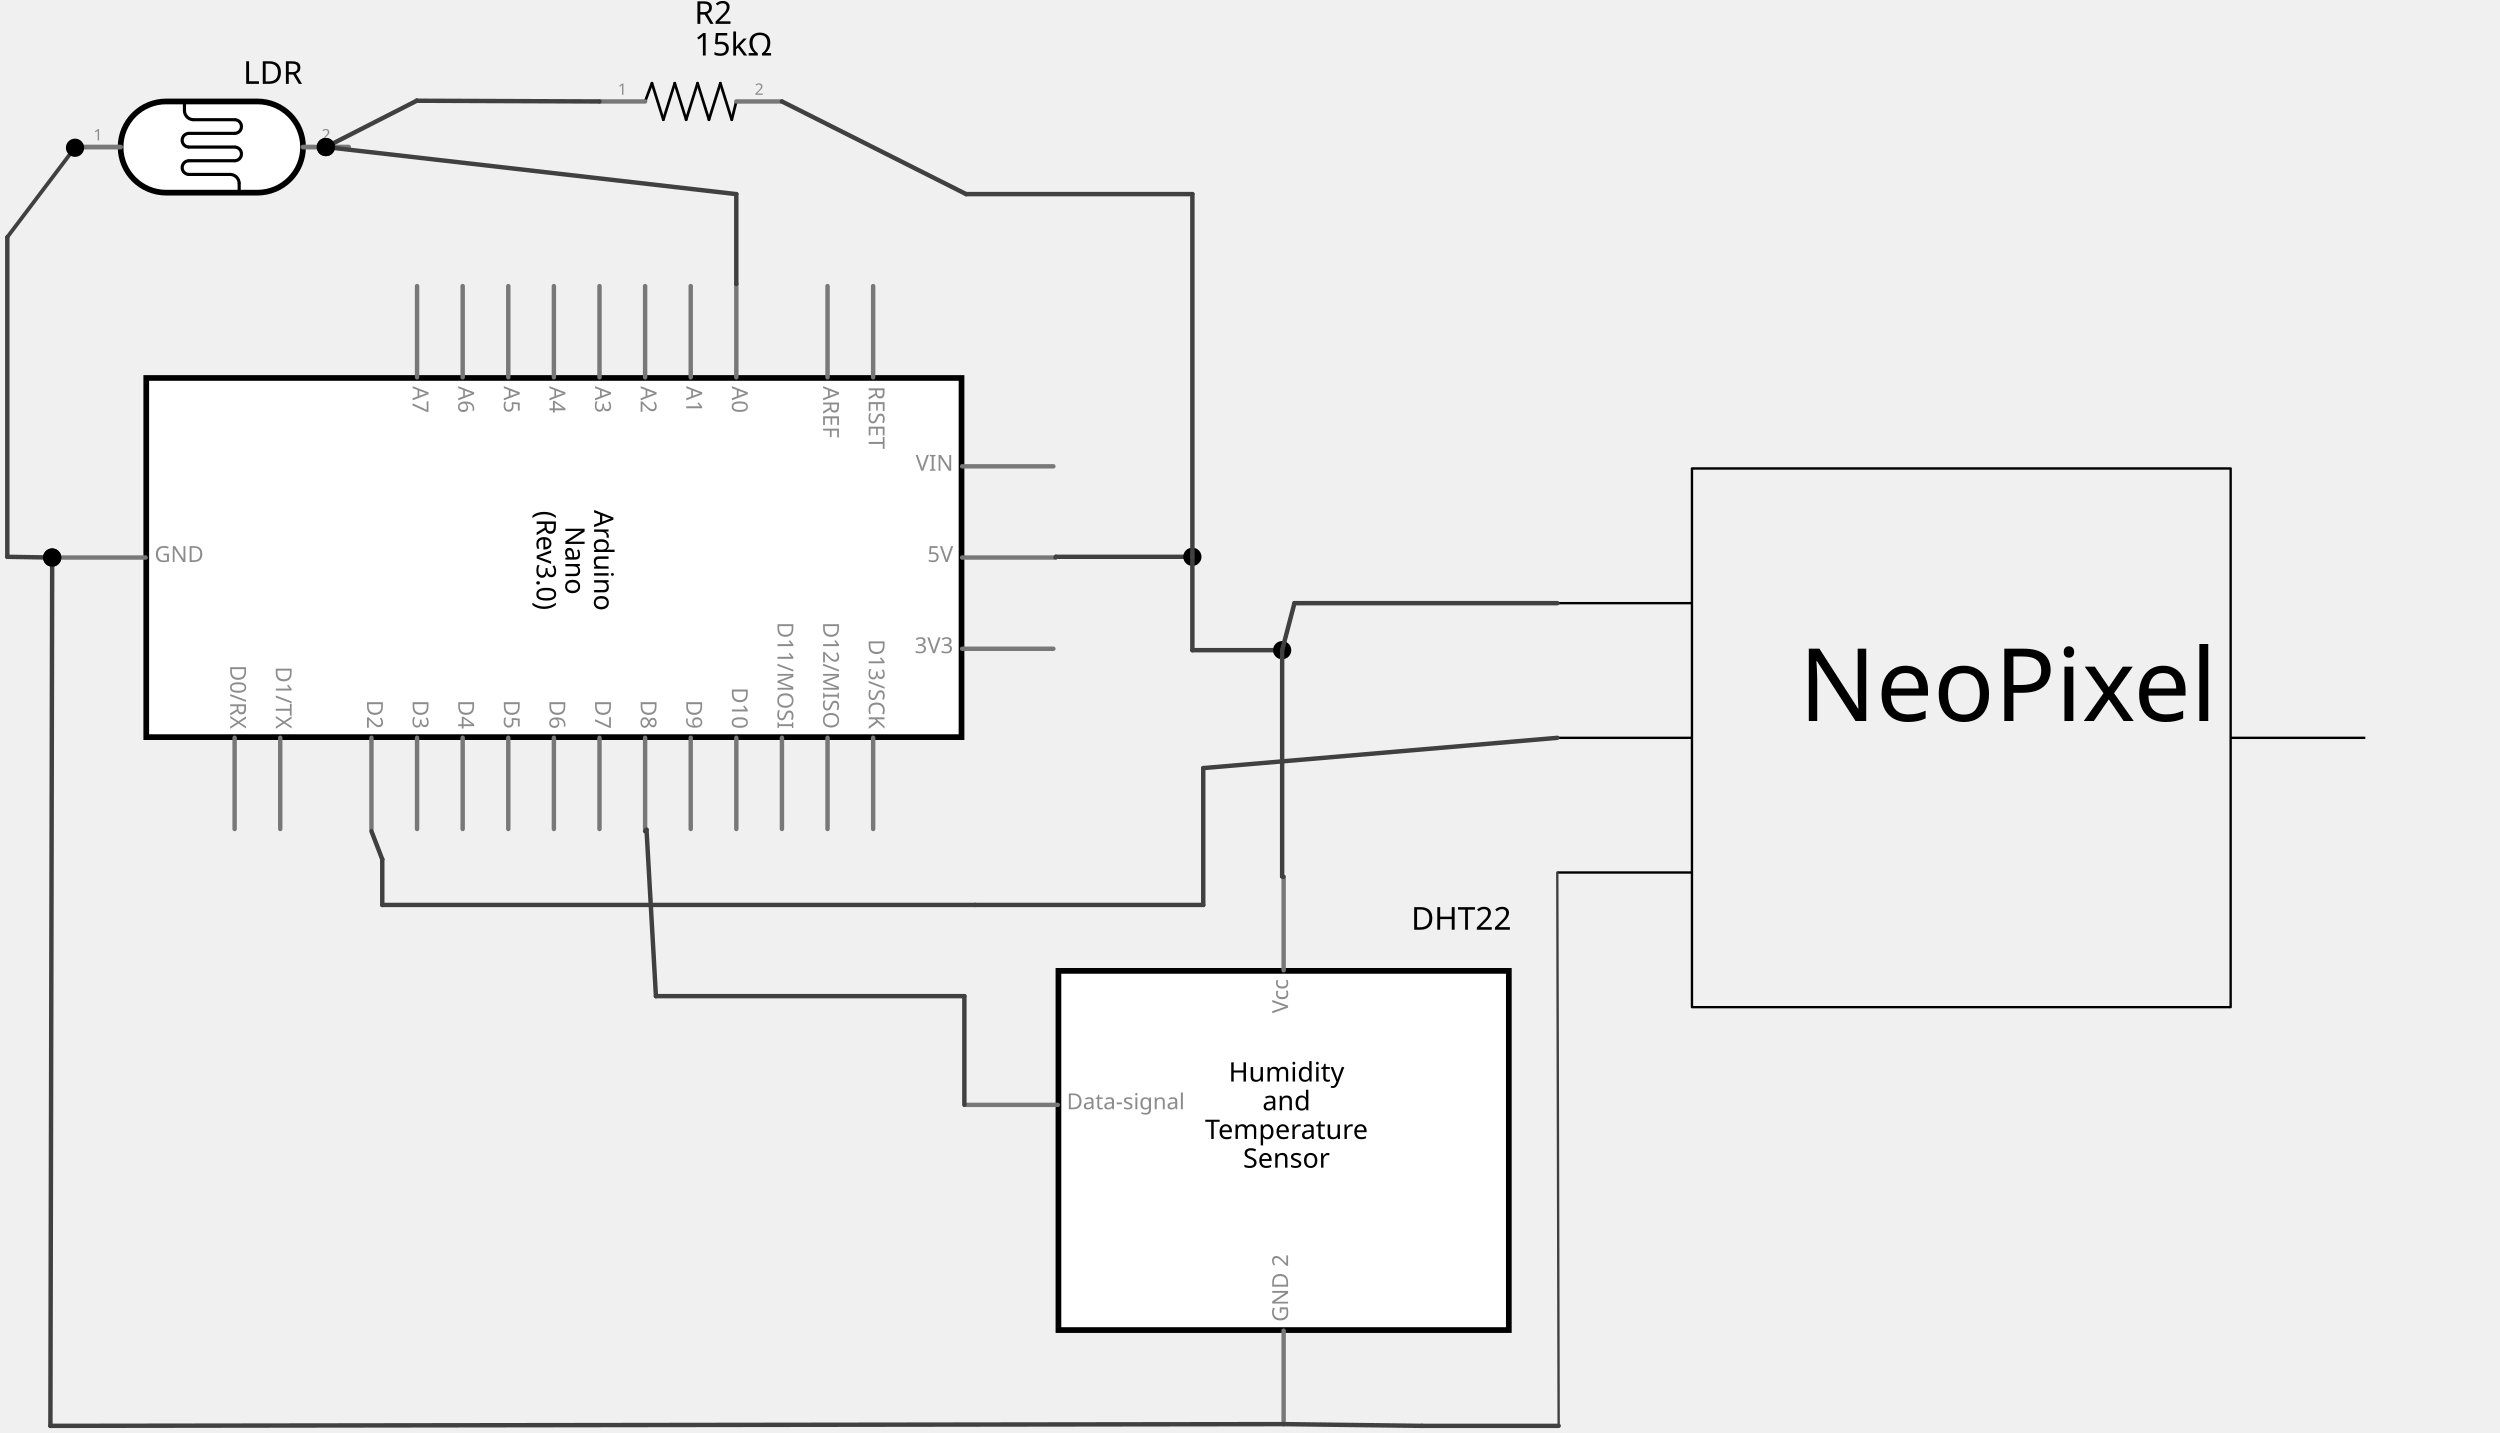
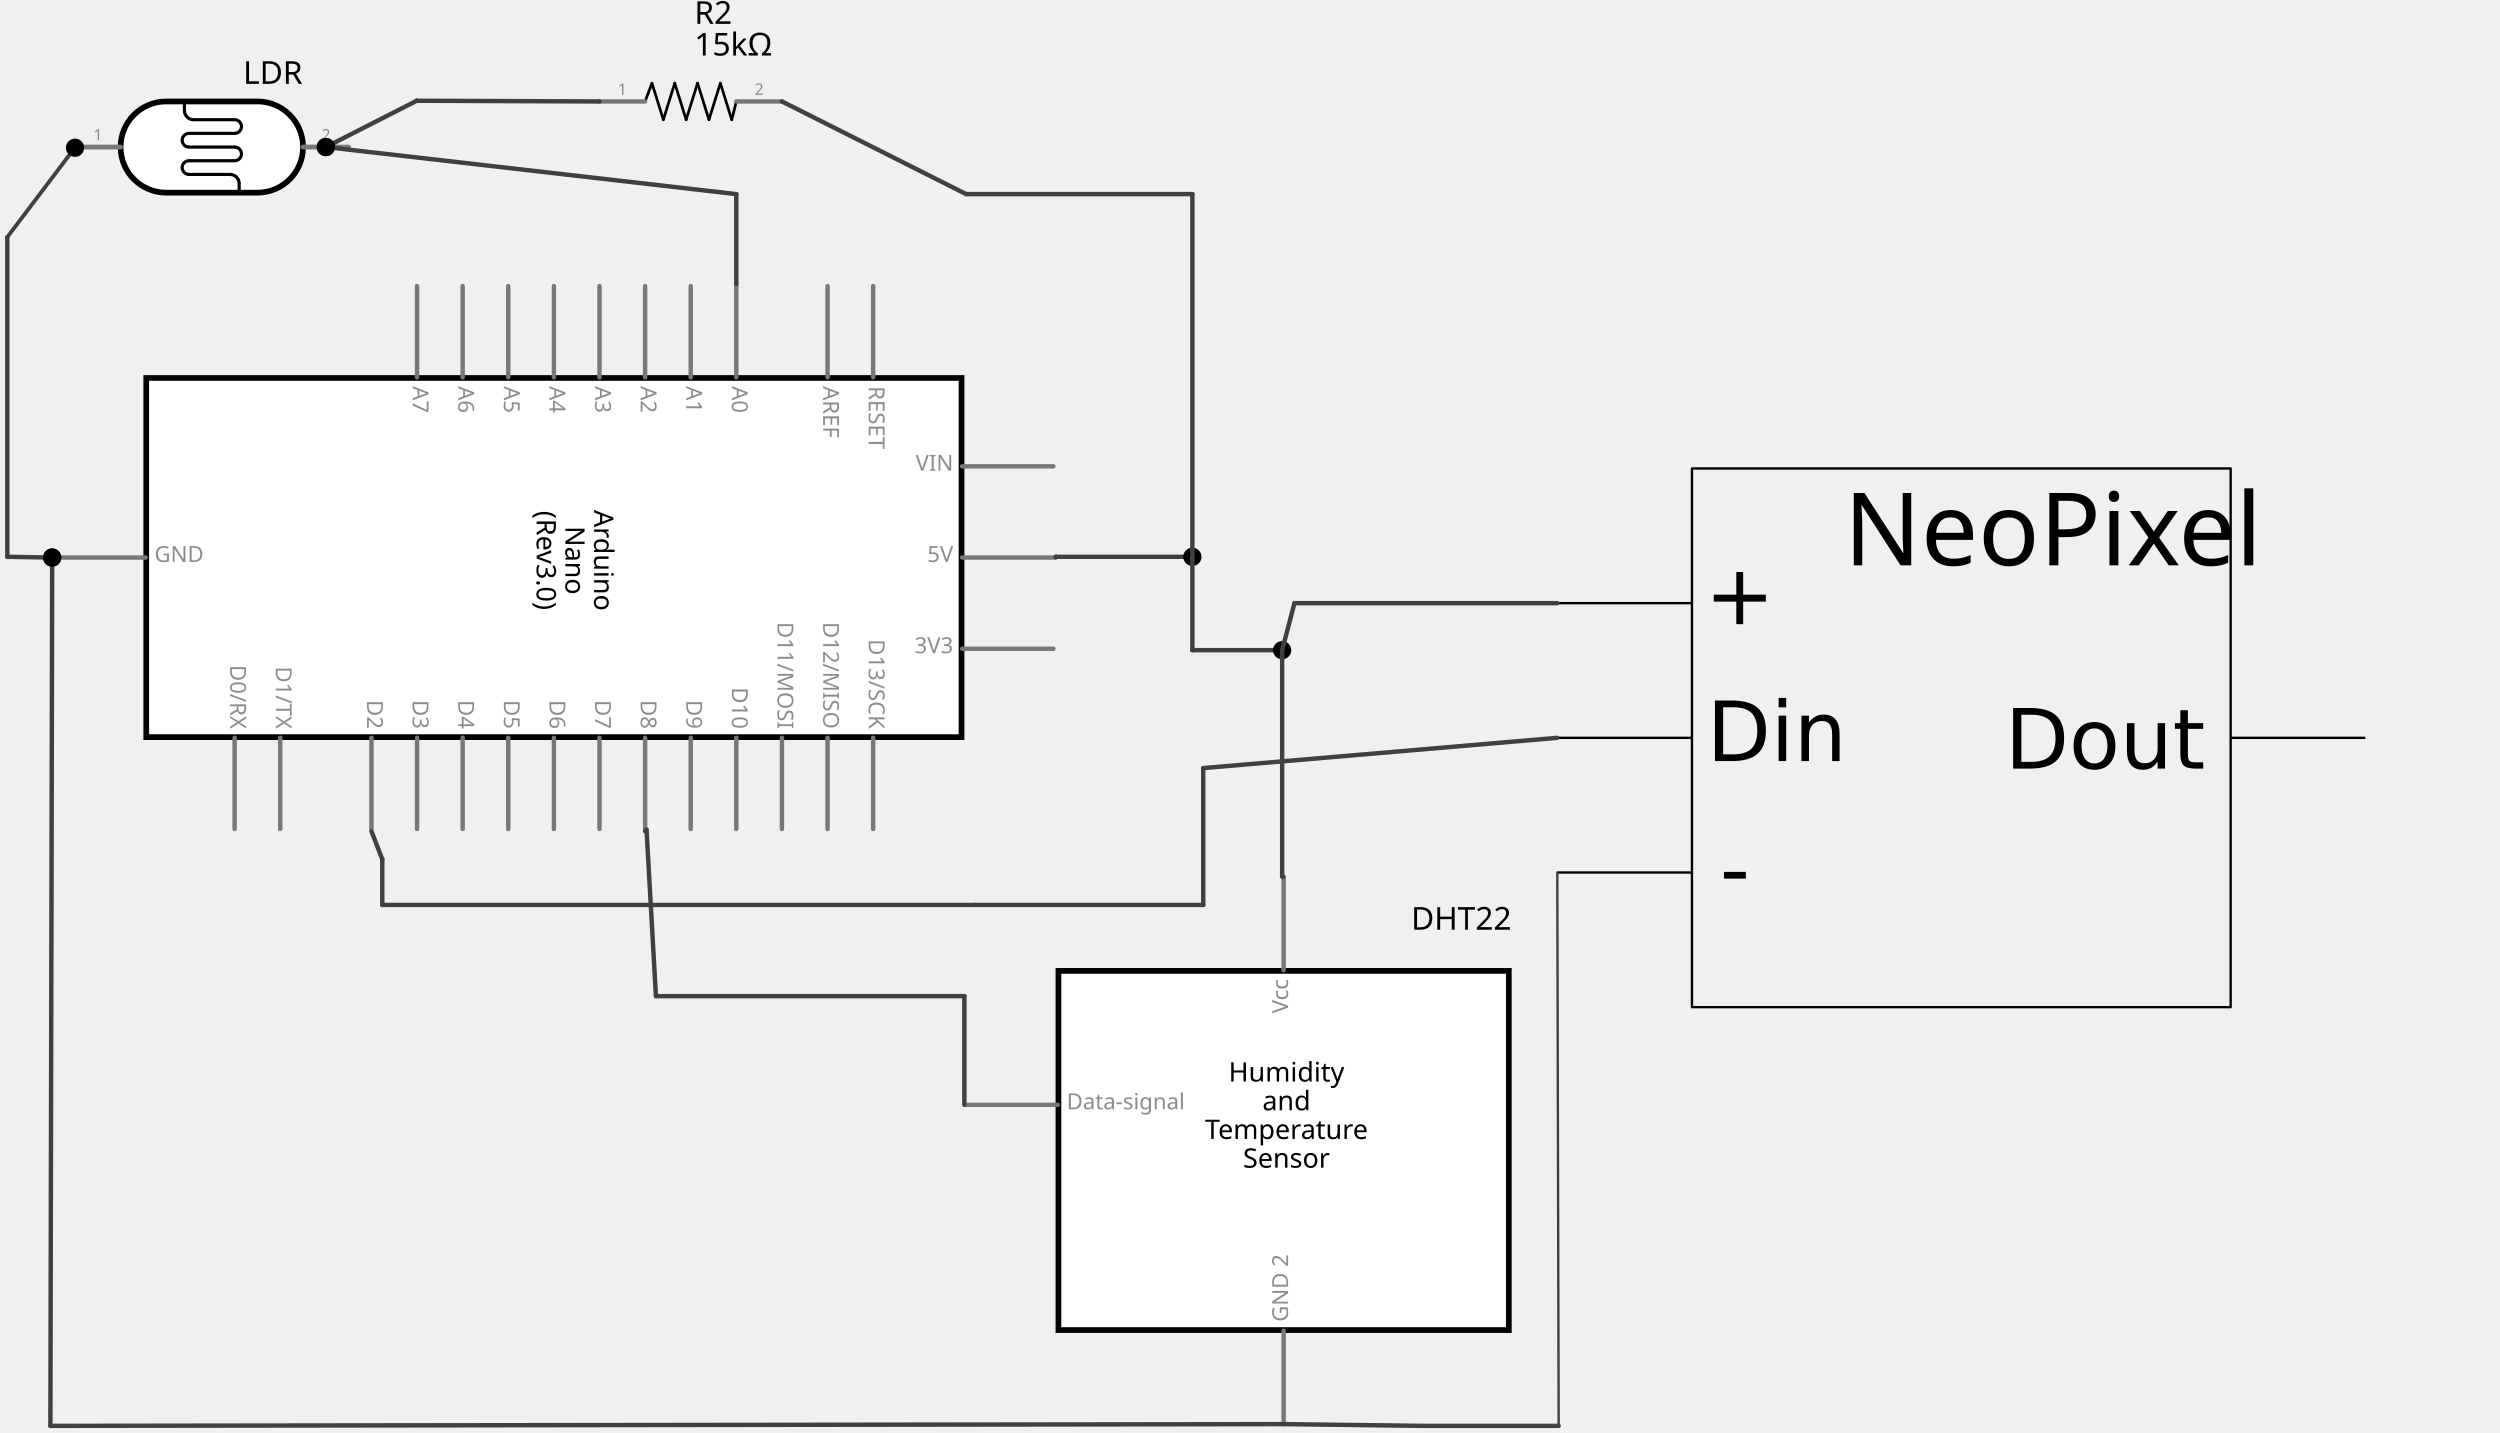
<svg xmlns="http://www.w3.org/2000/svg" version="1.2" x="0in" y="0in" width="5.481in" height="3.141in" viewBox="0 0 394.657 226.129" id="svg2647">
  <defs id="defs2651" />
  <g partID="57960" id="g2270">
    <g transform="translate(166.638,44.7969)" id="g2268">
      <g transform="matrix(0,1,-1,0,0,0)" id="g2266">
        <g id="schematic">
          <rect stroke-width="0.9" stroke-linecap="round" height="128.7" x="14.85" y="14.85" width="56.7" class="interior rect" fill="#FFFFFF" stroke="#000000" id="rect2098" />
          <line stroke-width="0" stroke-linecap="round" id="connector45pin" y1="28.8" y2="28.8" x1="71.65" x2="86.05" class="pin" fill="none" stroke="none" />
          <g stroke-width="0" id="connector45terminal" height="0.7" x="86.05" y="28.45" width="0.7" class="terminal" fill="none" stroke="none" />
          <line stroke-width="0.7" stroke-linecap="round" id="connector57pin" y1="28.8" y2="28.8" x1="71.65" x2="86.05" class="pin" fill="none" stroke="#787878" />
          <text stroke-width="0" font-family="'Droid Sans'" font-size="3.5" x="70.25" y="29.5" text-anchor="end" class="text" fill="#8c8c8c" stroke="none" id="text2103">D13/SCK</text>
          <rect stroke-width="0" id="connector57terminal" height="0.7" x="86.05" y="28.45" width="0.7" class="terminal" fill="none" stroke="none" />
          <line stroke-width="0" stroke-linecap="round" id="connector30pin" y1="36" y2="36" x1="71.65" x2="86.05" class="pin" fill="none" stroke="none" />
          <g stroke-width="0" id="connector30terminal" height="0.7" x="86.05" y="35.65" width="0.7" class="terminal" fill="none" stroke="none" />
          <line stroke-width="0.7" stroke-linecap="round" id="connector55pin" y1="36" y2="36" x1="71.65" x2="86.05" class="pin" fill="none" stroke="#787878" />
          <text stroke-width="0" font-family="'Droid Sans'" font-size="3.5" x="70.25" y="36.7" text-anchor="end" class="text" fill="#8c8c8c" stroke="none" id="text2109">D12/MISO</text>
          <rect stroke-width="0" id="connector55terminal" height="0.7" x="86.05" y="35.65" width="0.7" class="terminal" fill="none" stroke="none" />
          <line stroke-width="0" stroke-linecap="round" id="connector29pin" y1="43.2" y2="43.2" x1="71.65" x2="86.05" class="pin" fill="none" stroke="none" />
          <g stroke-width="0" id="connector29terminal" height="0.7" x="86.05" y="42.85" width="0.7" class="terminal" fill="none" stroke="none" />
          <line stroke-width="0.7" stroke-linecap="round" id="connector58pin" y1="43.2" y2="43.2" x1="71.65" x2="86.05" class="pin" fill="none" stroke="#787878" />
          <text stroke-width="0" font-family="'Droid Sans'" font-size="3.5" x="70.25" y="43.9" text-anchor="end" class="text" fill="#8c8c8c" stroke="none" id="text2115">D11/MOSI</text>
          <rect stroke-width="0" id="connector58terminal" height="0.7" x="86.05" y="42.85" width="0.7" class="terminal" fill="none" stroke="none" />
          <line stroke-width="0.7" stroke-linecap="round" id="connector28pin" y1="50.4" y2="50.4" x1="71.65" x2="86.05" class="pin" fill="none" stroke="#787878" />
          <text stroke-width="0" font-family="'Droid Sans'" font-size="3.5" x="70.25" y="51.1" text-anchor="end" class="text" fill="#8c8c8c" stroke="none" id="text2119">D10</text>
          <g stroke-width="0" id="connector28terminal" height="0.7" x="86.05" y="50.05" width="0.7" class="terminal" fill="none" stroke="none" />
          <line stroke-width="0.7" stroke-linecap="round" id="connector27pin" y1="57.6" y2="57.6" x1="71.65" x2="86.05" class="pin" fill="none" stroke="#787878" />
          <text stroke-width="0" font-family="'Droid Sans'" font-size="3.5" x="70.25" y="58.3" text-anchor="end" class="text" fill="#8c8c8c" stroke="none" id="text2123">D9</text>
          <g stroke-width="0" id="connector27terminal" height="0.7" x="86.05" y="57.25" width="0.7" class="terminal" fill="none" stroke="none" />
          <line stroke-width="0.7" stroke-linecap="round" id="connector26pin" y1="64.8" y2="64.8" x1="71.65" x2="86.05" class="pin" fill="none" stroke="#787878" />
          <text stroke-width="0" font-family="'Droid Sans'" font-size="3.5" x="70.25" y="65.5" text-anchor="end" class="text" fill="#8c8c8c" stroke="none" id="text2127">D8</text>
          <g stroke-width="0" id="connector26terminal" height="0.7" x="86.05" y="64.45" width="0.7" class="terminal" fill="none" stroke="none" />
          <line stroke-width="0.7" stroke-linecap="round" id="connector25pin" y1="72" y2="72" x1="71.65" x2="86.05" class="pin" fill="none" stroke="#787878" />
          <text stroke-width="0" font-family="'Droid Sans'" font-size="3.5" x="70.25" y="72.7" text-anchor="end" class="text" fill="#8c8c8c" stroke="none" id="text2131">D7</text>
          <g stroke-width="0" id="connector25terminal" height="0.7" x="86.05" y="71.65" width="0.7" class="terminal" fill="none" stroke="none" />
          <line stroke-width="0.7" stroke-linecap="round" id="connector24pin" y1="79.2" y2="79.2" x1="71.65" x2="86.05" class="pin" fill="none" stroke="#787878" />
          <text stroke-width="0" font-family="'Droid Sans'" font-size="3.5" x="70.25" y="79.9" text-anchor="end" class="text" fill="#8c8c8c" stroke="none" id="text2135">D6</text>
          <g stroke-width="0" id="connector24terminal" height="0.7" x="86.05" y="78.85" width="0.7" class="terminal" fill="none" stroke="none" />
          <line stroke-width="0.7" stroke-linecap="round" id="connector23pin" y1="86.4" y2="86.4" x1="71.65" x2="86.05" class="pin" fill="none" stroke="#787878" />
          <text stroke-width="0" font-family="'Droid Sans'" font-size="3.5" x="70.25" y="87.1" text-anchor="end" class="text" fill="#8c8c8c" stroke="none" id="text2139">D5</text>
          <g stroke-width="0" id="connector23terminal" height="0.7" x="86.05" y="86.05" width="0.7" class="terminal" fill="none" stroke="none" />
          <line stroke-width="0.7" stroke-linecap="round" id="connector22pin" y1="93.6" y2="93.6" x1="71.65" x2="86.05" class="pin" fill="none" stroke="#787878" />
          <text stroke-width="0" font-family="'Droid Sans'" font-size="3.5" x="70.25" y="94.3" text-anchor="end" class="text" fill="#8c8c8c" stroke="none" id="text2143">D4</text>
          <g stroke-width="0" id="connector22terminal" height="0.7" x="86.05" y="93.25" width="0.7" class="terminal" fill="none" stroke="none" />
          <line stroke-width="0.7" stroke-linecap="round" id="connector21pin" y1="100.8" y2="100.8" x1="71.65" x2="86.05" class="pin" fill="none" stroke="#787878" />
          <text stroke-width="0" font-family="'Droid Sans'" font-size="3.5" x="70.25" y="101.5" text-anchor="end" class="text" fill="#8c8c8c" stroke="none" id="text2147">D3</text>
          <g stroke-width="0" id="connector21terminal" height="0.7" x="86.05" y="100.45" width="0.7" class="terminal" fill="none" stroke="none" />
          <line stroke-width="0.7" stroke-linecap="round" id="connector20pin" y1="108" y2="108" x1="71.65" x2="86.05" class="pin" fill="none" stroke="#787878" />
          <text stroke-width="0" font-family="'Droid Sans'" font-size="3.5" x="70.25" y="108.7" text-anchor="end" class="text" fill="#8c8c8c" stroke="none" id="text2151">D2</text>
          <g stroke-width="0" id="connector20terminal" height="0.7" x="86.05" y="107.65" width="0.7" class="terminal" fill="none" stroke="none" />
          <line stroke-width="0.7" stroke-linecap="round" id="connector16pin" y1="122.4" y2="122.4" x1="71.65" x2="86.05" class="pin" fill="none" stroke="#787878" />
          <text stroke-width="0" font-family="'Droid Sans'" font-size="3.5" x="70.25" y="123.1" text-anchor="end" class="text" fill="#8c8c8c" stroke="none" id="text2155">D1/TX</text>
          <g stroke-width="0" id="connector16terminal" height="0.7" x="86.05" y="122.05" width="0.7" class="terminal" fill="none" stroke="none" />
          <line stroke-width="0.7" stroke-linecap="round" id="connector17pin" y1="129.6" y2="129.6" x1="71.65" x2="86.05" class="pin" fill="none" stroke="#787878" />
          <text stroke-width="0" font-family="'Droid Sans'" font-size="3.5" x="70.25" y="130.3" text-anchor="end" class="text" fill="#8c8c8c" stroke="none" id="text2159">D0/RX</text>
          <g stroke-width="0" id="connector17terminal" height="0.7" x="86.05" y="129.25" width="0.7" class="terminal" fill="none" stroke="none" />
          <line stroke-width="0" stroke-linecap="round" id="connector33pin" y1="28.8" y2="28.8" x1="0.35" x2="14.75" class="pin" fill="none" stroke="none" />
          <g stroke-width="0" id="connector33terminal" height="0.7" x="-0.35" y="28.45" width="0.7" class="terminal" fill="none" stroke="none" />
          <line stroke-width="0" stroke-linecap="round" id="connector18pin" y1="28.8" y2="28.8" x1="0.35" x2="14.75" class="pin" fill="none" stroke="none" />
          <g stroke-width="0" id="connector18terminal" height="0.7" x="-0.35" y="28.45" width="0.7" class="terminal" fill="none" stroke="none" />
          <line stroke-width="0.7" stroke-linecap="round" id="connector59pin" y1="28.8" y2="28.8" x1="0.35" x2="14.75" class="pin" fill="none" stroke="#787878" />
          <text stroke-width="0" font-family="'Droid Sans'" font-size="3.5" x="16.15" y="29.5" text-anchor="start" class="text" fill="#8c8c8c" stroke="none" id="text2167">RESET</text>
          <rect stroke-width="0" id="connector59terminal" height="0.7" x="-0.35" y="28.45" width="0.7" class="terminal" fill="none" stroke="none" />
          <line stroke-width="0.7" stroke-linecap="round" id="connector43pin" y1="36" y2="36" x1="0.35" x2="14.75" class="pin" fill="none" stroke="#787878" />
          <text stroke-width="0" font-family="'Droid Sans'" font-size="3.5" x="16.15" y="36.7" text-anchor="start" class="text" fill="#8c8c8c" stroke="none" id="text2171">AREF</text>
          <g stroke-width="0" id="connector43terminal" height="0.7" x="-0.35" y="35.65" width="0.7" class="terminal" fill="none" stroke="none" />
          <line stroke-width="0.7" stroke-linecap="round" id="connector42pin" y1="50.4" y2="50.4" x1="0.35" x2="14.75" class="pin" fill="none" stroke="#787878" />
          <text stroke-width="0" font-family="'Droid Sans'" font-size="3.5" x="16.15" y="51.1" text-anchor="start" class="text" fill="#8c8c8c" stroke="none" id="text2175">A0</text>
          <g stroke-width="0" id="connector42terminal" height="0.7" x="-0.35" y="50.05" width="0.7" class="terminal" fill="none" stroke="none" />
          <line stroke-width="0.7" stroke-linecap="round" id="connector41pin" y1="57.6" y2="57.6" x1="0.35" x2="14.75" class="pin" fill="none" stroke="#787878" />
          <text stroke-width="0" font-family="'Droid Sans'" font-size="3.5" x="16.15" y="58.3" text-anchor="start" class="text" fill="#8c8c8c" stroke="none" id="text2179">A1</text>
          <g stroke-width="0" id="connector41terminal" height="0.7" x="-0.35" y="57.25" width="0.7" class="terminal" fill="none" stroke="none" />
          <line stroke-width="0.7" stroke-linecap="round" id="connector40pin" y1="64.8" y2="64.8" x1="0.35" x2="14.75" class="pin" fill="none" stroke="#787878" />
          <text stroke-width="0" font-family="'Droid Sans'" font-size="3.5" x="16.15" y="65.5" text-anchor="start" class="text" fill="#8c8c8c" stroke="none" id="text2183">A2</text>
          <g stroke-width="0" id="connector40terminal" height="0.7" x="-0.35" y="64.45" width="0.7" class="terminal" fill="none" stroke="none" />
          <line stroke-width="0.7" stroke-linecap="round" id="connector39pin" y1="72" y2="72" x1="0.35" x2="14.75" class="pin" fill="none" stroke="#787878" />
          <text stroke-width="0" font-family="'Droid Sans'" font-size="3.5" x="16.15" y="72.7" text-anchor="start" class="text" fill="#8c8c8c" stroke="none" id="text2187">A3</text>
          <g stroke-width="0" id="connector39terminal" height="0.7" x="-0.35" y="71.65" width="0.7" class="terminal" fill="none" stroke="none" />
          <line stroke-width="0.7" stroke-linecap="round" id="connector38pin" y1="79.2" y2="79.2" x1="0.35" x2="14.75" class="pin" fill="none" stroke="#787878" />
          <text stroke-width="0" font-family="'Droid Sans'" font-size="3.5" x="16.15" y="79.9" text-anchor="start" class="text" fill="#8c8c8c" stroke="none" id="text2191">A4</text>
          <g stroke-width="0" id="connector38terminal" height="0.7" x="-0.35" y="78.85" width="0.7" class="terminal" fill="none" stroke="none" />
          <line stroke-width="0.7" stroke-linecap="round" id="connector37pin" y1="86.4" y2="86.4" x1="0.35" x2="14.75" class="pin" fill="none" stroke="#787878" />
          <text stroke-width="0" font-family="'Droid Sans'" font-size="3.5" x="16.15" y="87.1" text-anchor="start" class="text" fill="#8c8c8c" stroke="none" id="text2195">A5</text>
          <g stroke-width="0" id="connector37terminal" height="0.7" x="-0.35" y="86.05" width="0.7" class="terminal" fill="none" stroke="none" />
          <line stroke-width="0.7" stroke-linecap="round" id="connector36pin" y1="93.6" y2="93.6" x1="0.35" x2="14.75" class="pin" fill="none" stroke="#787878" />
          <text stroke-width="0" font-family="'Droid Sans'" font-size="3.5" x="16.15" y="94.3" text-anchor="start" class="text" fill="#8c8c8c" stroke="none" id="text2199">A6</text>
          <g stroke-width="0" id="connector36terminal" height="0.7" x="-0.35" y="93.25" width="0.7" class="terminal" fill="none" stroke="none" />
          <line stroke-width="0.7" stroke-linecap="round" id="connector35pin" y1="100.8" y2="100.8" x1="0.35" x2="14.75" class="pin" fill="none" stroke="#787878" />
          <text stroke-width="0" font-family="'Droid Sans'" font-size="3.5" x="16.15" y="101.5" text-anchor="start" class="text" fill="#8c8c8c" stroke="none" id="text2203">A7</text>
          <g stroke-width="0" id="connector35terminal" height="0.7" x="-0.35" y="100.45" width="0.7" class="terminal" fill="none" stroke="none" />
          <line stroke-width="0" stroke-linecap="round" id="connector19pin" y1="143.65" y2="158.05" x1="43.2" x2="43.2" class="pin" fill="none" stroke="none" />
          <g stroke-width="0" id="connector19terminal" height="0.7" x="42.85" y="158.05" width="0.7" class="terminal" fill="none" stroke="none" />
          <line stroke-width="0" stroke-linecap="round" id="connector32pin" y1="143.65" y2="158.05" x1="43.2" x2="43.2" class="pin" fill="none" stroke="none" />
          <g stroke-width="0" id="connector32terminal" height="0.7" x="42.85" y="158.05" width="0.7" class="terminal" fill="none" stroke="none" />
          <line stroke-width="0.7" stroke-linecap="round" id="connector60pin" y1="143.65" y2="158.05" x1="43.2" x2="43.2" class="pin" fill="none" stroke="#787878" />
          <g transform="matrix(1, 0, 0, 1, 43.8999, 142.25)" id="g2219">
            <g id="g2217">
              <g transform="rotate(270)" id="g2215">
                <g id="g2213">
                  <text stroke-width="0" font-family="'Droid Sans'" font-size="3.5" x="0" y="0" text-anchor="start" class="text" fill="#8c8c8c" stroke="none" id="text2211">GND</text>
                </g>
              </g>
            </g>
          </g>
          <rect stroke-width="0" id="connector60terminal" height="0.7" x="42.85" y="158.05" width="0.7" class="terminal" fill="none" stroke="none" />
          <line stroke-width="0.7" stroke-linecap="round" id="connector31pin" y1="0.35" y2="14.75" x1="28.8" x2="28.8" class="pin" fill="none" stroke="#787878" />
          <g transform="matrix(1, 0, 0, 1, 29.4999, 16.15)" id="g2231">
            <g id="g2229">
              <g transform="rotate(270)" id="g2227">
                <g id="g2225">
                  <text stroke-width="0" font-family="'Droid Sans'" font-size="3.5" x="0" y="0" text-anchor="end" class="text" fill="#8c8c8c" stroke="none" id="text2223">VIN</text>
                </g>
              </g>
            </g>
          </g>
          <g stroke-width="0" id="connector31terminal" height="0.7" x="28.45" y="-0.35" width="0.7" class="terminal" fill="none" stroke="none" />
          <line stroke-width="0" stroke-linecap="round" id="connector34pin" y1="0.35" y2="14.75" x1="43.2" x2="43.2" class="pin" fill="none" stroke="none" />
          <g stroke-width="0" id="connector34terminal" height="0.7" x="42.85" y="-0.35" width="0.7" class="terminal" fill="none" stroke="none" />
          <line stroke-width="0.7" stroke-linecap="round" id="connector56pin" y1="0.35" y2="14.75" x1="43.2" x2="43.2" class="pin" fill="none" stroke="#787878" />
          <g transform="matrix(1, 0, 0, 1, 43.8999, 16.15)" id="g2245">
            <g id="g2243">
              <g transform="rotate(270)" id="g2241">
                <g id="g2239">
                  <text stroke-width="0" font-family="'Droid Sans'" font-size="3.5" x="0" y="0" text-anchor="end" class="text" fill="#8c8c8c" stroke="none" id="text2237">5V</text>
                </g>
              </g>
            </g>
          </g>
          <rect stroke-width="0" id="connector56terminal" height="0.7" x="42.85" y="-0.35" width="0.7" class="terminal" fill="none" stroke="none" />
          <line stroke-width="0.7" stroke-linecap="round" id="connector44pin" y1="0.35" y2="14.75" x1="57.6" x2="57.6" class="pin" fill="none" stroke="#787878" />
          <g transform="matrix(1, 0, 0, 1, 58.2999, 16.15)" id="g2257">
            <g id="g2255">
              <g transform="rotate(270)" id="g2253">
                <g id="g2251">
                  <text stroke-width="0" font-family="'Droid Sans'" font-size="3.5" x="0" y="0" text-anchor="end" class="text" fill="#8c8c8c" stroke="none" id="text2249">3V3</text>
                </g>
              </g>
            </g>
          </g>
          <g stroke-width="0" id="connector44terminal" height="0.7" x="57.25" y="-0.35" width="0.7" class="terminal" fill="none" stroke="none" />
          <text stroke-width="0" id="label" font-family="'Droid Sans'" font-size="4.25" x="43.65" y="72.85" text-anchor="middle" class="text" fill="#000000" stroke="none">Arduino</text>
          <text stroke-width="0" id="text2261" font-family="'Droid Sans'" font-size="4.25" x="43.65" y="77.383" text-anchor="middle" class="text" fill="#000000" stroke="none">Nano</text>
          <text stroke-width="0" id="text2263" font-family="'Droid Sans'" font-size="4.25" x="43.65" y="81.917" text-anchor="middle" class="text" fill="#000000" stroke="none">(Rev3.0)</text>
        </g>
      </g>
    </g>
  </g>
  <rect width="85.039" y="73.937" gorn="0.2.0" x="267.098" style="fill:none;stroke:#000000;stroke-width:0.375;stroke-linecap:butt;stroke-linejoin:round;stroke-miterlimit:4;stroke-dasharray:none;stroke-dashoffset:0;stroke-opacity:1" height="85.039" id="rect6478" />
  <path gorn="0.2.1" style="color:#000000;display:inline;overflow:visible;visibility:visible;fill:#c2c2c2;fill-opacity:1;fill-rule:nonzero;stroke:#000000;stroke-width:0.375;stroke-miterlimit:4;stroke-dasharray:none;stroke-opacity:1;marker:none;enable-background:accumulate" d="M 267.098,95.197 H 245.838" id="path6480" />
  <path gorn="0.2.2" style="color:#000000;display:inline;overflow:visible;visibility:visible;fill:#c2c2c2;fill-opacity:1;fill-rule:nonzero;stroke:#000000;stroke-width:0.375;stroke-linecap:butt;stroke-linejoin:miter;stroke-miterlimit:4;stroke-dasharray:none;stroke-dashoffset:0;stroke-opacity:1;marker:none;enable-background:accumulate" d="M 267.098,116.457 H 245.838" id="path6484" />
  <path gorn="0.2.3" style="color:#000000;display:inline;overflow:visible;visibility:visible;fill:#c2c2c2;fill-opacity:1;fill-rule:nonzero;stroke:#000000;stroke-width:0.375;stroke-linecap:butt;stroke-linejoin:miter;stroke-miterlimit:4;stroke-dasharray:none;stroke-dashoffset:0;stroke-opacity:1;marker:none;enable-background:accumulate" d="M 267.098,137.717 H 245.838" id="path6486" />
  <g id="g2280" transform="translate(224.578,-555.3538)" style="stroke-width:0.375;stroke-miterlimit:4;stroke-dasharray:none">
    <g id="g2278" style="stroke-width:0.375;stroke-miterlimit:4;stroke-dasharray:none">
      <g xml:space="preserve" gorn="0.2.4.0" style="font-style:normal;font-variant:normal;font-weight:normal;font-stretch:normal;font-size:0px;line-height:125%;font-family:'Droid Sans';-inkscape-font-specification:'Droid Sans';text-align:center;letter-spacing:0px;word-spacing:0px;text-anchor:middle;fill:#000000;fill-opacity:1;stroke:none;stroke-width:0.375;stroke-miterlimit:4;stroke-dasharray:none" font-size="0" id="text6514">
        <text y="653.386" gorn="0.2.4.0.0" x="46.772" style="font-style:normal;font-variant:normal;font-weight:normal;font-stretch:normal;font-size:0px;font-family:'Droid Sans';-inkscape-font-specification:'Droid Sans';text-align:start;text-anchor:start;stroke-width:0.375;stroke-miterlimit:4;stroke-dasharray:none" font-size="0" id="tspan6516">V+</text>
      </g>
    </g>
  </g>
  <g id="g2286" transform="translate(224.578,-555.3538)" style="stroke-width:0.375;stroke-miterlimit:4;stroke-dasharray:none">
    <g id="g2284" style="stroke-width:0.375;stroke-miterlimit:4;stroke-dasharray:none">
      <g xml:space="preserve" gorn="0.2.5.0" style="font-style:normal;font-variant:normal;font-weight:normal;font-stretch:normal;font-size:0px;line-height:125%;font-family:'Droid Sans';-inkscape-font-specification:'Droid Sans';text-align:center;letter-spacing:0px;word-spacing:0px;text-anchor:middle;fill:#000000;fill-opacity:1;stroke:none;stroke-width:0.375;stroke-miterlimit:4;stroke-dasharray:none" font-size="0" id="text6518">
        <text y="674.646" gorn="0.2.5.0.0" x="46.772" style="font-style:normal;font-variant:normal;font-weight:normal;font-stretch:normal;font-size:0px;font-family:'Droid Sans';-inkscape-font-specification:'Droid Sans';text-align:start;text-anchor:start;stroke-width:0.375;stroke-miterlimit:4;stroke-dasharray:none" font-size="0" id="tspan6520">IN</text>
      </g>
    </g>
  </g>
  <g id="g2292" transform="translate(224.578,-555.3538)" style="stroke-width:0.375;stroke-miterlimit:4;stroke-dasharray:none">
    <g id="g2290" style="stroke-width:0.375;stroke-miterlimit:4;stroke-dasharray:none">
      <g xml:space="preserve" gorn="0.2.6.0" style="font-style:normal;font-variant:normal;font-weight:normal;font-stretch:normal;font-size:0px;line-height:125%;font-family:'Droid Sans';-inkscape-font-specification:'Droid Sans';text-align:center;letter-spacing:0px;word-spacing:0px;text-anchor:middle;fill:#000000;fill-opacity:1;stroke:none;stroke-width:0.375;stroke-miterlimit:4;stroke-dasharray:none" font-size="0" id="text6522">
        <text y="695.905" gorn="0.2.6.0.0" x="46.772" style="font-style:normal;font-variant:normal;font-weight:normal;font-stretch:normal;font-size:0px;font-family:'Droid Sans';-inkscape-font-specification:'Droid Sans';text-align:start;text-anchor:start;stroke-width:0.375;stroke-miterlimit:4;stroke-dasharray:none" font-size="0" id="tspan6524">GND</text>
      </g>
    </g>
  </g>
  <g id="g2298" transform="translate(284.4489,-597.9468)" style="stroke-width:0.375;stroke-miterlimit:4;stroke-dasharray:none">
    <g id="g2296" style="stroke-width:0.375;stroke-miterlimit:4;stroke-dasharray:none">
      <g xml:space="preserve" gorn="0.2.7.0" style="font-style:normal;font-variant:normal;font-weight:normal;font-stretch:normal;font-size:0px;line-height:125%;font-family:'Droid Sans';-inkscape-font-specification:'Droid Sans';text-align:center;letter-spacing:0px;word-spacing:0px;text-anchor:middle;fill:#000000;fill-opacity:1;stroke:none;stroke-width:0.375;stroke-miterlimit:4;stroke-dasharray:none" font-size="0" id="text6526">
        <text y="717.238" gorn="0.2.7.0.0" x="63.436" style="font-style:normal;font-variant:normal;font-weight:normal;font-stretch:normal;font-size:0px;font-family:'Droid Sans';-inkscape-font-specification:'Droid Sans';text-align:end;text-anchor:end;stroke-width:0.375;stroke-miterlimit:4;stroke-dasharray:none" font-size="0" id="tspan6528">OUT</text>
      </g>
    </g>
  </g>
  <g id="g2306" transform="rotate(-90,-195.0564,-412.9614)" style="stroke-width:0.375;stroke-miterlimit:4;stroke-dasharray:none">
    <g id="g2304" style="stroke-width:0.375;stroke-miterlimit:4;stroke-dasharray:none">
      <g xml:space="preserve" gorn="0.2.8.0" style="font-style:normal;font-variant:normal;font-weight:normal;font-stretch:normal;font-size:0px;line-height:125%;font-family:'Droid Sans';-inkscape-font-specification:'Droid Sans';text-align:center;letter-spacing:0px;word-spacing:0px;text-anchor:middle;fill:#000000;fill-opacity:1;stroke:none;stroke-width:0.375;stroke-miterlimit:4;stroke-dasharray:none" font-size="0" id="text6578">
        <text y="90.295" gorn="0.2.8.0.0" x="-724.474" id="tspan6580" style="stroke-width:0.375;stroke-miterlimit:4;stroke-dasharray:none" />
        <text y="90.295" gorn="0.2.8.0.1" x="-724.474" id="text14878" style="stroke-width:0.375;stroke-miterlimit:4;stroke-dasharray:none" />
        <text y="90.295" gorn="0.2.8.0.2" x="-724.474" id="text14880" style="stroke-width:0.375;stroke-miterlimit:4;stroke-dasharray:none">FLORA</text>
      </g>
    </g>
  </g>
  <rect style="fill:none;stroke:none;stroke-width:0.375;stroke-miterlimit:4;stroke-dasharray:none" width="5.669" y="92.362" gorn="0.2.9" x="243.003" height="5.669" id="connector1pin" />
  <rect style="fill:none;stroke:none;stroke-width:0.375;stroke-miterlimit:4;stroke-dasharray:none" width="5.669" y="113.622" gorn="0.2.10" x="243.003" height="5.669" id="connector2pin" />
  <rect style="fill:none;stroke:none;stroke-width:0.375;stroke-miterlimit:4;stroke-dasharray:none" width="5.669" y="134.882" gorn="0.2.11" x="243.003" height="5.669" id="connector3pin" />
  <path gorn="0.2.12" style="color:#000000;display:inline;overflow:visible;visibility:visible;fill:#c2c2c2;fill-opacity:1;fill-rule:nonzero;stroke:#000000;stroke-width:0.375;stroke-linecap:butt;stroke-linejoin:miter;stroke-miterlimit:4;stroke-dasharray:none;stroke-dashoffset:0;stroke-opacity:1;marker:none;enable-background:accumulate" d="m 352.137,116.457 h 21.26" id="path6488" />
  <g id="g2315" transform="rotate(180,112.289,26.3386)" style="stroke-width:0.375;stroke-miterlimit:4;stroke-dasharray:none">
    <g id="g2313" style="stroke-width:0.375;stroke-miterlimit:4;stroke-dasharray:none">
      <rect style="fill:none;stroke:none;stroke-width:0.375;stroke-miterlimit:4;stroke-dasharray:none" width="5.669" y="-66.614" gorn="0.2.13.0" x="-151.654" height="5.669" id="connector4pin" />
    </g>
  </g>
  <g id="g2324" transform="rotate(-90,-189.3871,-418.6307)" style="stroke-width:0.375;stroke-miterlimit:4;stroke-dasharray:none">
    <g id="g2322" style="stroke-width:0.375;stroke-miterlimit:4;stroke-dasharray:none">
      <g xml:space="preserve" gorn="0.2.14.0" style="font-style:normal;font-variant:normal;font-weight:normal;font-stretch:normal;font-size:0px;line-height:125%;font-family:'Droid Sans';-inkscape-font-specification:'Droid Sans';text-align:center;letter-spacing:0px;word-spacing:0px;text-anchor:middle;fill:#000000;fill-opacity:1;stroke:none;stroke-width:0.375;stroke-miterlimit:4;stroke-dasharray:none" font-size="0" id="g22218">
        <text y="90.295" gorn="0.2.14.0.0" x="-724.474" id="text22220" style="stroke-width:0.375;stroke-miterlimit:4;stroke-dasharray:none" />
        <text y="90.295" gorn="0.2.14.0.1" x="-724.474" id="text22222" style="stroke-width:0.375;stroke-miterlimit:4;stroke-dasharray:none" />
        <g gorn="0.2.14.0.2" id="text22224" style="stroke-width:0.375;stroke-miterlimit:4;stroke-dasharray:none">
          <text style="font-size:0px;stroke-width:0.375;stroke-miterlimit:4;stroke-dasharray:none" y="90.295" gorn="0.2.14.0.2.0" x="-724.474" font-size="0" id="tspan22226">SMART PIXEL</text>
        </g>
      </g>
    </g>
  </g>
  <g partID="854150320" id="g2377">
    <g transform="translate(11.4876,15.6368)" id="g2375">
      <g id="g2373">
        <path stroke-width="0.9" d="M29.15,0.36c3.977,0,7.2,3.223,7.201,7.199c0.001,3.976,-3.223,7.2,-7.199,7.201c0,0,-0.001,0,-0.002,0l-14.4,0c-3.977,0.001,-7.2,-3.223,-7.201,-7.199c0,-3.977,3.223,-7.2,7.199,-7.201c0.001,0,0.001,0,0.002,0L29.15,0.36z" fill="#FFFFFF" stroke="#000000" id="path2332" />
        <line stroke-width="0.5" stroke-linecap="round" y1="0.36" y2="1.8" x1="17.63" x2="17.63" fill="none" stroke="#000000" id="line2334" />
        <path stroke-width="0.5" d="M17.63,1.8c0,0.795,0.646,1.44,1.44,1.44" fill="none" stroke="#000000" id="path2336" />
        <line stroke-width="0.5" stroke-linecap="round" y1="3.24" y2="3.24" x1="19.07" x2="25.55" fill="none" stroke="#000000" id="line2338" />
        <path stroke-width="0.5" d="M25.55,3.24c0.597,0,1.081,0.483,1.081,1.08c0,0.596,-0.483,1.08,-1.08,1.08c0,0,0,0,-0.001,0" fill="none" stroke="#000000" id="path2340" />
        <line stroke-width="0.5" stroke-linecap="round" y1="5.4" y2="5.4" x1="18.35" x2="25.55" fill="none" stroke="#000000" id="line2342" />
        <path stroke-width="0.5" d="M18.35,7.56c-0.597,0,-1.08,-0.483,-1.08,-1.08s0.483,-1.08,1.08,-1.08l0,0" fill="none" stroke="#000000" id="path2344" />
        <line stroke-width="0.5" stroke-linecap="round" y1="7.56" y2="7.56" x1="18.35" x2="25.55" fill="none" stroke="#000000" id="line2346" />
        <path stroke-width="0.5" d="M25.55,7.56c0.597,0,1.081,0.483,1.081,1.079c0.001,0.597,-0.482,1.081,-1.079,1.081c-0.001,0,-0.001,0,-0.002,0" fill="none" stroke="#000000" id="path2348" />
        <line stroke-width="0.5" stroke-linecap="round" y1="9.72" y2="9.72" x1="18.35" x2="25.55" fill="none" stroke="#000000" id="line2350" />
        <path stroke-width="0.5" d="M18.35,11.88c-0.597,0,-1.08,-0.484,-1.08,-1.08c0,-0.597,0.483,-1.08,1.08,-1.08l0,0" fill="none" stroke="#000000" id="path2352" />
        <line stroke-width="0.5" stroke-linecap="round" y1="11.88" y2="11.88" x1="18.35" x2="24.83" fill="none" stroke="#000000" id="line2354" />
        <path stroke-width="0.5" d="M26.27,13.32c0,-0.795,-0.645,-1.439,-1.44,-1.439l0,0" fill="none" stroke="#000000" id="path2356" />
        <line stroke-width="0.5" stroke-linecap="round" y1="13.32" y2="14.76" x1="26.27" x2="26.27" fill="none" stroke="#000000" id="line2358" />
        <line stroke-width="0.75" stroke-linecap="round" id="connector0pin" y1="7.56" y2="7.56" x1="0.35" x2="7.55" fill="none" stroke="#787878" />
        <g id="connector0terminal" height="0" x="0.35" y="7.56" width="0" fill="none" />
        <g transform="matrix(1, 0, 0, 1, 3.2615, 6.5103)" id="g2364">
          <text font-family="'DroidSans'" font-size="2.5" fill="#8C8C8C" id="text2362">1</text>
        </g>
        <line stroke-width="0.75" stroke-linecap="round" id="line2366" y1="7.56" y2="7.56" x1="43.551" x2="36.35" fill="none" stroke="#787878" />
        <g id="connector1terminal" height="0" x="43.551" y="7.56" width="0" fill="none" />
        <g transform="matrix(1, 0, 0, 1, 39.2615, 6.5103)" id="g2371">
          <text font-family="'DroidSans'" font-size="2.5" fill="#8C8C8C" id="text2369">2</text>
        </g>
      </g>
    </g>
  </g>
  <g partID="854154960" id="g2413">
    <g transform="translate(94.2875,12.9007)" id="g2411">
      <g id="g2409">
        <line stroke-width="0.432" stroke-linecap="round" y1="3.096" y2="0.216" x1="7.55" x2="8.63" class="other" stroke="#000000" id="line2379" />
        <line stroke-width="0.432" stroke-linecap="round" y1="0.216" y2="5.976" x1="8.63" x2="10.43" class="other" stroke="#000000" id="line2381" />
        <line stroke-width="0.432" stroke-linecap="round" y1="5.976" y2="0.216" x1="10.43" x2="12.23" class="other" stroke="#000000" id="line2383" />
        <line stroke-width="0.432" stroke-linecap="round" y1="0.216" y2="5.976" x1="12.23" x2="14.03" class="other" stroke="#000000" id="line2385" />
        <line stroke-width="0.432" stroke-linecap="round" y1="5.976" y2="0.216" x1="14.03" x2="15.83" class="other" stroke="#000000" id="line2387" />
        <line stroke-width="0.432" stroke-linecap="round" y1="0.216" y2="5.976" x1="15.83" x2="17.63" class="other" stroke="#000000" id="line2389" />
        <line stroke-width="0.432" stroke-linecap="round" y1="5.976" y2="0.216" x1="17.63" x2="19.43" class="other" stroke="#000000" id="line2391" />
        <line stroke-width="0.432" stroke-linecap="round" y1="0.216" y2="5.976" x1="19.43" x2="21.23" class="other" stroke="#000000" id="line2393" />
        <line stroke-width="0.432" stroke-linecap="round" y1="5.976" y2="3.096" x1="21.23" x2="21.95" class="other" stroke="#000000" id="line2395" />
        <line stroke-width="0.7" stroke-linecap="round" id="line2397" y1="3.096" connectorname="2" y2="3.096" x1="29.15" x2="21.95" class="pin" stroke="#787878" />
        <g stroke-width="0" id="g2399" height="0" x="29.15" y="3.096" width="0" class="terminal" fill="none" stroke="none" />
        <text stroke-width="0" font-family="'Droid Sans'" font-size="2.5" x="25.55" y="2.046" text-anchor="middle" class="text" fill="#8c8c8c" stroke="none" id="text2401">2</text>
        <line stroke-width="0.7" stroke-linecap="round" id="line2403" y1="3.096" connectorname="1" y2="3.096" x1="0.35" x2="7.55" class="pin" stroke="#787878" />
        <g stroke-width="0" id="g2405" height="0" x="0.35" y="3.096" width="0" class="terminal" fill="none" stroke="none" />
        <text stroke-width="0" font-family="'Droid Sans'" font-size="2.5" x="3.95" y="2.046" text-anchor="middle" class="text" fill="#8c8c8c" stroke="none" id="text2407">1</text>
      </g>
    </g>
  </g>
  <g id="g2457" transform="translate(152.238,138.397)">
    <rect height="56.7" x="14.85" y="14.85" width="71.1" class="interior rect" id="rect2415" style="fill:#ffffff;stroke:#000000;stroke-width:0.9;stroke-linecap:round" />
    <line id="connector9" y1="36" y2="36" x1="0.35" x2="14.75" class="pin" style="fill:none;stroke:#787878;stroke-width:0.7;stroke-linecap:round" />
    <text font-size="3.5" x="16.15" y="36.7" class="text" id="text2418" style="font-size:3.5px;font-family:'Droid Sans';text-anchor:start;fill:#8c8c8c;stroke:none;stroke-width:0">Data-signal</text>
    <g id="connector9terminal" height="0.7" x="-0.35" y="35.65" width="0.7" class="terminal" style="fill:none;stroke:none;stroke-width:0" />
    <line id="connector10" y1="71.65" y2="86.05" x1="50.4" x2="50.4" class="pin" style="fill:none;stroke:none;stroke-width:0;stroke-linecap:round" />
    <g id="connector10terminal" height="0.7" x="50.05" y="86.05" width="0.7" class="terminal" style="fill:none;stroke:none;stroke-width:0" />
    <line id="connector11" y1="71.65" y2="86.05" x1="50.4" x2="50.4" class="pin" style="fill:none;stroke:#787878;stroke-width:0.7;stroke-linecap:round" />
    <g transform="translate(51.0999,70.2499)" id="g2432">
      <g id="g2430">
        <g transform="rotate(-90)" id="g2428">
          <g id="g2426">
            <text font-size="3.5" x="0" y="0" class="text" id="text2424" style="font-size:3.5px;font-family:'Droid Sans';text-anchor:start;fill:#8c8c8c;stroke:none;stroke-width:0">GND 2</text>
          </g>
        </g>
      </g>
    </g>
    <g id="connector11terminal" height="0.7" x="50.05" y="86.05" width="0.7" class="terminal" style="fill:none;stroke:none;stroke-width:0" />
    <line id="connector8" y1="0.35" y2="14.75" x1="50.4" x2="50.4" class="pin" style="fill:none;stroke:#787878;stroke-width:0.7;stroke-linecap:round" />
    <g transform="translate(51.0999,16.15)" id="g2444">
      <g id="g2442">
        <g transform="rotate(-90)" id="g2440">
          <g id="g2438">
            <text font-size="3.5" x="0" y="0" class="text" id="text2436" style="font-size:3.5px;font-family:'Droid Sans';text-anchor:end;fill:#8c8c8c;stroke:none;stroke-width:0">Vcc</text>
          </g>
        </g>
      </g>
    </g>
    <g id="connector8terminal" height="0.7" x="50.05" y="-0.35" width="0.7" class="terminal" style="fill:none;stroke:none;stroke-width:0" />
    <text id="text2447" font-size="4.25" x="50.85" y="32.316" class="text" style="font-size:4.25px;font-family:'Droid Sans';text-anchor:middle;fill:#000000;stroke:none;stroke-width:0">Humidity</text>
    <text id="text2449" font-size="4.25" x="50.85" y="36.85" class="text" style="font-size:4.25px;font-family:'Droid Sans';text-anchor:middle;fill:#000000;stroke:none;stroke-width:0">and</text>
    <text id="text2451" font-size="4.25" x="50.85" y="41.383" class="text" style="font-size:4.25px;font-family:'Droid Sans';text-anchor:middle;fill:#000000;stroke:none;stroke-width:0">Temperature</text>
    <text id="text2453" font-size="4.25" x="50.85" y="45.917" class="text" style="font-size:4.25px;font-family:'Droid Sans';text-anchor:middle;fill:#000000;stroke:none;stroke-width:0">Sensor</text>
  </g>
  <g partID="854155320" id="g2465">
    <line stroke-linecap="round" stroke="#404040" x1="101.838" y1="131.197" x2="102.062" y2="130.966" stroke-width="0.7" id="line2463" />
  </g>
  <g partID="854155340" id="g2469">
    <line stroke-linecap="round" stroke="#404040" x1="102.062" y1="130.966" x2="103.546" y2="157.235" stroke-width="0.7" id="line2467" />
  </g>
  <g partID="854155360" id="g2473">
    <line stroke-linecap="round" stroke="#404040" x1="103.546" y1="157.235" x2="152.238" y2="157.235" stroke-width="0.7" id="line2471" />
  </g>
  <g partID="854155380" id="g2477">
    <line stroke-linecap="round" stroke="#404040" x1="152.238" y1="157.235" x2="152.238" y2="174.397" stroke-width="0.7" id="line2475" />
  </g>
  <g partID="854155420" id="g2481">
    <line stroke-linecap="round" stroke="#404040" x1="245.838" y1="116.457" x2="189.946" y2="121.235" stroke-width="0.7" id="line2479" />
  </g>
  <g partID="854155460" id="g2485">
    <line stroke-linecap="round" stroke="#404040" x1="189.946" y1="121.235" x2="189.946" y2="142.835" stroke-width="0.7" id="line2483" />
  </g>
  <g partID="854155480" id="g2489">
    <line stroke-linecap="round" stroke="#404040" x1="189.946" y1="142.835" x2="153.946" y2="142.835" stroke-width="0.7" id="line2487" />
  </g>
  <g partID="854155520" id="g2493">
    <line stroke-linecap="round" stroke="#404040" x1="153.946" y1="142.835" x2="60.346" y2="142.835" stroke-width="0.7" id="line2491" />
  </g>
  <g partID="854155540" id="g2497">
    <line stroke-linecap="round" stroke="#404040" x1="60.346" y1="142.835" x2="60.346" y2="135.635" stroke-width="0.7" id="line2495" />
  </g>
  <g partID="854155560" id="g2501">
    <line stroke-linecap="round" stroke="#404040" x1="60.346" y1="135.635" x2="58.638" y2="131.197" stroke-width="0.7" id="line2499" />
  </g>
  <g partID="854155580" id="g2505">
    <line stroke-linecap="round" stroke="#404040" x1="166.638" y1="87.997" x2="166.688" y2="87.881" stroke-width="0.7" id="line2503" />
  </g>
  <g partID="854155600" id="g2509">
    <line stroke-linecap="round" stroke="#404040" x1="166.688" y1="87.881" x2="188.231" y2="87.881" stroke-width="0.7" id="line2507" />
  </g>
  <circle fill="black" cx="188.231" cy="87.881" r="1.44" stroke-width="0" stroke="none" id="circle2511" />
  <g partID="854155620" id="g2515">
    <line stroke-linecap="round" stroke="#404040" x1="188.231" y1="87.881" x2="188.231" y2="102.621" stroke-width="0.7" id="line2513" />
  </g>
  <g partID="854155640" id="g2519">
    <line stroke-linecap="round" stroke="#404040" x1="188.231" y1="102.621" x2="202.403" y2="102.621" stroke-width="0.7" id="line2517" />
  </g>
  <circle fill="black" cx="202.403" cy="102.621" r="1.44" stroke-width="0" stroke="none" id="circle2521" />
  <g partID="854155660" id="g2525">
    <line stroke-linecap="round" stroke="#404040" x1="202.403" y1="102.621" x2="202.403" y2="138.336" stroke-width="0.7" id="line2523" />
  </g>
  <g partID="854155680" id="g2529">
    <line stroke-linecap="round" stroke="#404040" x1="202.403" y1="138.336" x2="202.638" y2="138.397" stroke-width="0.7" id="line2527" />
  </g>
  <g partID="854155700" id="g2533">
    <line stroke-linecap="round" stroke="#404040" x1="245.838" y1="95.197" x2="204.346" y2="95.197" stroke-width="0.7" id="line2531" />
  </g>
  <g partID="854155720" id="g2537">
    <line stroke-linecap="round" stroke="#404040" x1="204.346" y1="95.197" x2="202.403" y2="102.621" stroke-width="0.7" id="line2535" />
  </g>
  <g partID="854155780" id="g2541">
    <line stroke-linecap="round" stroke="#404040" x1="123.438" y1="15.997" x2="152.516" y2="30.624" stroke-width="0.7" id="line2539" />
  </g>
  <g partID="854155880" id="g2545">
    <line stroke-linecap="round" stroke="#404040" x1="152.516" y1="30.624" x2="188.231" y2="30.624" stroke-width="0.7" id="line2543" />
  </g>
  <g partID="854155900" id="g2549">
    <line stroke-linecap="round" stroke="#404040" x1="188.231" y1="30.624" x2="188.231" y2="87.881" stroke-width="0.7" id="line2547" />
  </g>
  <g partID="854155940" id="g2553">
    <line stroke-linecap="round" stroke="#404040" x1="51.438" y1="23.197" x2="65.78" y2="15.885" stroke-width="0.7" id="line2551" />
  </g>
  <circle fill="black" cx="51.438" cy="23.197" r="1.44" stroke-width="0" stroke="none" id="circle2555" />
  <g partID="854155960" id="g2559">
    <line stroke-linecap="round" stroke="#404040" x1="65.78" y1="15.885" x2="65.78" y2="15.885" stroke-width="0.7" id="line2557" />
  </g>
  <g partID="854155980" id="g2563">
    <line stroke-linecap="round" stroke="#404040" x1="65.78" y1="15.885" x2="94.638" y2="15.997" stroke-width="0.7" id="line2561" />
  </g>
  <g partID="854156120" id="g2567">
    <line stroke-linecap="round" stroke="#404040" x1="116.238" y1="44.797" x2="116.234" y2="44.797" stroke-width="0.7" id="line2565" />
  </g>
  <g partID="854156140" id="g2571">
    <line stroke-linecap="round" stroke="#404040" x1="116.234" y1="44.797" x2="116.234" y2="30.624" stroke-width="0.7" id="line2569" />
  </g>
  <g partID="854156160" id="g2575">
    <line stroke-linecap="round" stroke="#404040" x1="116.234" y1="30.624" x2="51.438" y2="23.197" stroke-width="0.7" id="line2573" />
  </g>
  <circle fill="black" cx="51.438" cy="23.197" r="1.44" stroke-width="0" stroke="none" id="circle2577" />
  <g partID="854156200" id="g2581">
    <line x1="11.929" y1="23.152" x2="1.108" y2="37.472" id="line2579" style="stroke:#404040;stroke-width:0.611;stroke-linecap:round" />
  </g>
  <g partID="854156220" id="g2585">
    <line stroke-linecap="round" stroke="#404040" x1="1.153" y1="37.427" x2="1.153" y2="87.881" stroke-width="0.7" id="line2583" />
  </g>
  <g partID="854156260" id="g2589">
    <line stroke-linecap="round" stroke="#404040" x1="1.153" y1="87.881" x2="8.238" y2="87.997" stroke-width="0.7" id="line2587" />
  </g>
  <circle fill="black" cx="8.238" cy="87.997" r="1.44" stroke-width="0" stroke="none" id="circle2591" />
  <g partID="854156360" id="g2595">
    <line stroke-linecap="round" stroke="#404040" x1="202.638" y1="224.797" x2="7.956" y2="225.071" stroke-width="0.7" id="line2593" />
  </g>
  <g partID="854156420" id="g2599">
    <line stroke-linecap="round" stroke="#404040" x1="7.956" y1="225.071" x2="8.238" y2="87.997" stroke-width="0.7" id="line2597" />
  </g>
  <circle fill="black" cx="8.238" cy="87.997" r="1.44" stroke-width="0" stroke="none" id="circle2601" />
  <g partID="854156580" id="g2605" style="stroke-width:0.375;stroke-miterlimit:4;stroke-dasharray:none">
    <line stroke-linecap="round" stroke="#404040" x1="245.838" y1="137.717" x2="246.054" y2="225.071" stroke-width="0.7" id="line2603" style="stroke-width:0.375;stroke-miterlimit:4;stroke-dasharray:none" />
  </g>
  <g partID="854156600" id="g2609">
    <line stroke-linecap="round" stroke="#404040" x1="246.054" y1="225.071" x2="224.512" y2="225.071" stroke-width="0.7" id="line2607" />
  </g>
  <g partID="854156720" id="g2613">
    <line stroke-linecap="round" stroke="#404040" x1="224.512" y1="225.071" x2="202.638" y2="224.797" stroke-width="0.7" id="line2611" />
  </g>
  <g partID="854150320" id="partLabel">
    <g transform="translate(38.3806,9.46994)" id="g2618">
      <g font-size="5" font-style="normal" font-weight="normal" fill="#000000" font-family="'DroidSans'" id="schematicLabel" fill-opacity="1" stroke="none">
        <text x="0" y="3.75" id="text2615">LDR</text>
      </g>
    </g>
  </g>
  <g partID="854153450" id="g2627">
    <g transform="translate(222.764,143.001)" id="g2625">
      <g font-size="5" font-style="normal" font-weight="normal" fill="#000000" font-family="'DroidSans'" id="g2623" fill-opacity="1" stroke="none">
        <text x="0" y="3.75" id="text2621">DHT22</text>
      </g>
    </g>
  </g>
  <g partID="854154960" id="g2637">
    <g transform="translate(109.615,0)" id="g2635">
      <g font-size="5" font-style="normal" font-weight="normal" fill="#000000" font-family="'DroidSans'" id="g2633" fill-opacity="1" stroke="none">
        <text x="0" y="3.75" id="text2629">R2</text>
        <text x="0" y="8.75" id="text2631">15kΩ</text>
      </g>
    </g>
  </g>
-   <text style="font-style:normal;font-weight:normal;font-size:medium;font-family:DroidSans;fill:#000000;fill-opacity:1;stroke:none" id="text2639" y="113.803" x="283.995">NeoPixel</text>
+   <text style="font-style:normal;font-weight:normal;font-size:medium;font-family:DroidSans;fill:#000000;fill-opacity:1;stroke:none" id="text2639" y="89.227" x="291.101">NeoPixel</text>
  <circle style="fill:#000000;stroke:none;stroke-width:0" cx="11.843" cy="23.307" r="1.44" id="circle2601-3" />
+   <text xml:space="preserve" style="font-style:normal;font-variant:normal;font-weight:normal;font-stretch:normal;font-size:13.125px;line-height:125%;font-family:'DejaVu Sans';-inkscape-font-specification:'DejaVu Sans, Normal';text-align:start;letter-spacing:0px;word-spacing:0px;writing-mode:lr-tb;text-anchor:start;fill:#000000;fill-opacity:1;stroke:none;stroke-width:0.75px;stroke-linecap:butt;stroke-linejoin:miter;stroke-opacity:1" x="269.147" y="98.514" id="text3397">
+     <tspan id="tspan3395" x="269.147" y="98.514" style="stroke-width:0.75px">+</tspan>
+   </text>
+   <text xml:space="preserve" style="font-style:normal;font-variant:normal;font-weight:normal;font-stretch:normal;font-size:13.125px;line-height:125%;font-family:'DejaVu Sans';-inkscape-font-specification:'DejaVu Sans, Normal';text-align:start;letter-spacing:0px;word-spacing:0px;writing-mode:lr-tb;text-anchor:start;fill:#000000;fill-opacity:1;stroke:none;stroke-width:0.75px;stroke-linecap:butt;stroke-linejoin:miter;stroke-opacity:1" x="271.515" y="141.743" id="text3401">
+     <tspan id="tspan3399" x="271.515" y="141.743" style="stroke-width:0.75px">-</tspan>
+   </text>
+   <text xml:space="preserve" style="font-style:normal;font-variant:normal;font-weight:normal;font-stretch:normal;font-size:13.125px;line-height:125%;font-family:'DejaVu Sans';-inkscape-font-specification:'DejaVu Sans, Normal';text-align:start;letter-spacing:0px;word-spacing:0px;writing-mode:lr-tb;text-anchor:start;fill:#000000;fill-opacity:1;stroke:none;stroke-width:0.75px;stroke-linecap:butt;stroke-linejoin:miter;stroke-opacity:1" x="269.443" y="120.128" id="text3405">
+     <tspan id="tspan3403" x="269.443" y="120.128" style="stroke-width:0.75px">Din</tspan>
+   </text>
+   <text xml:space="preserve" style="font-style:normal;font-variant:normal;font-weight:normal;font-stretch:normal;font-size:13.125px;line-height:125%;font-family:'DejaVu Sans';-inkscape-font-specification:'DejaVu Sans, Normal';text-align:start;letter-spacing:0px;word-spacing:0px;writing-mode:lr-tb;text-anchor:start;fill:#000000;fill-opacity:1;stroke:none;stroke-width:0.75px;stroke-linecap:butt;stroke-linejoin:miter;stroke-opacity:1" x="316.521" y="121.313" id="text3409">
+     <tspan id="tspan3407" x="316.521" y="121.313" style="stroke-width:0.75px">Dout</tspan>
+   </text>
</svg>
